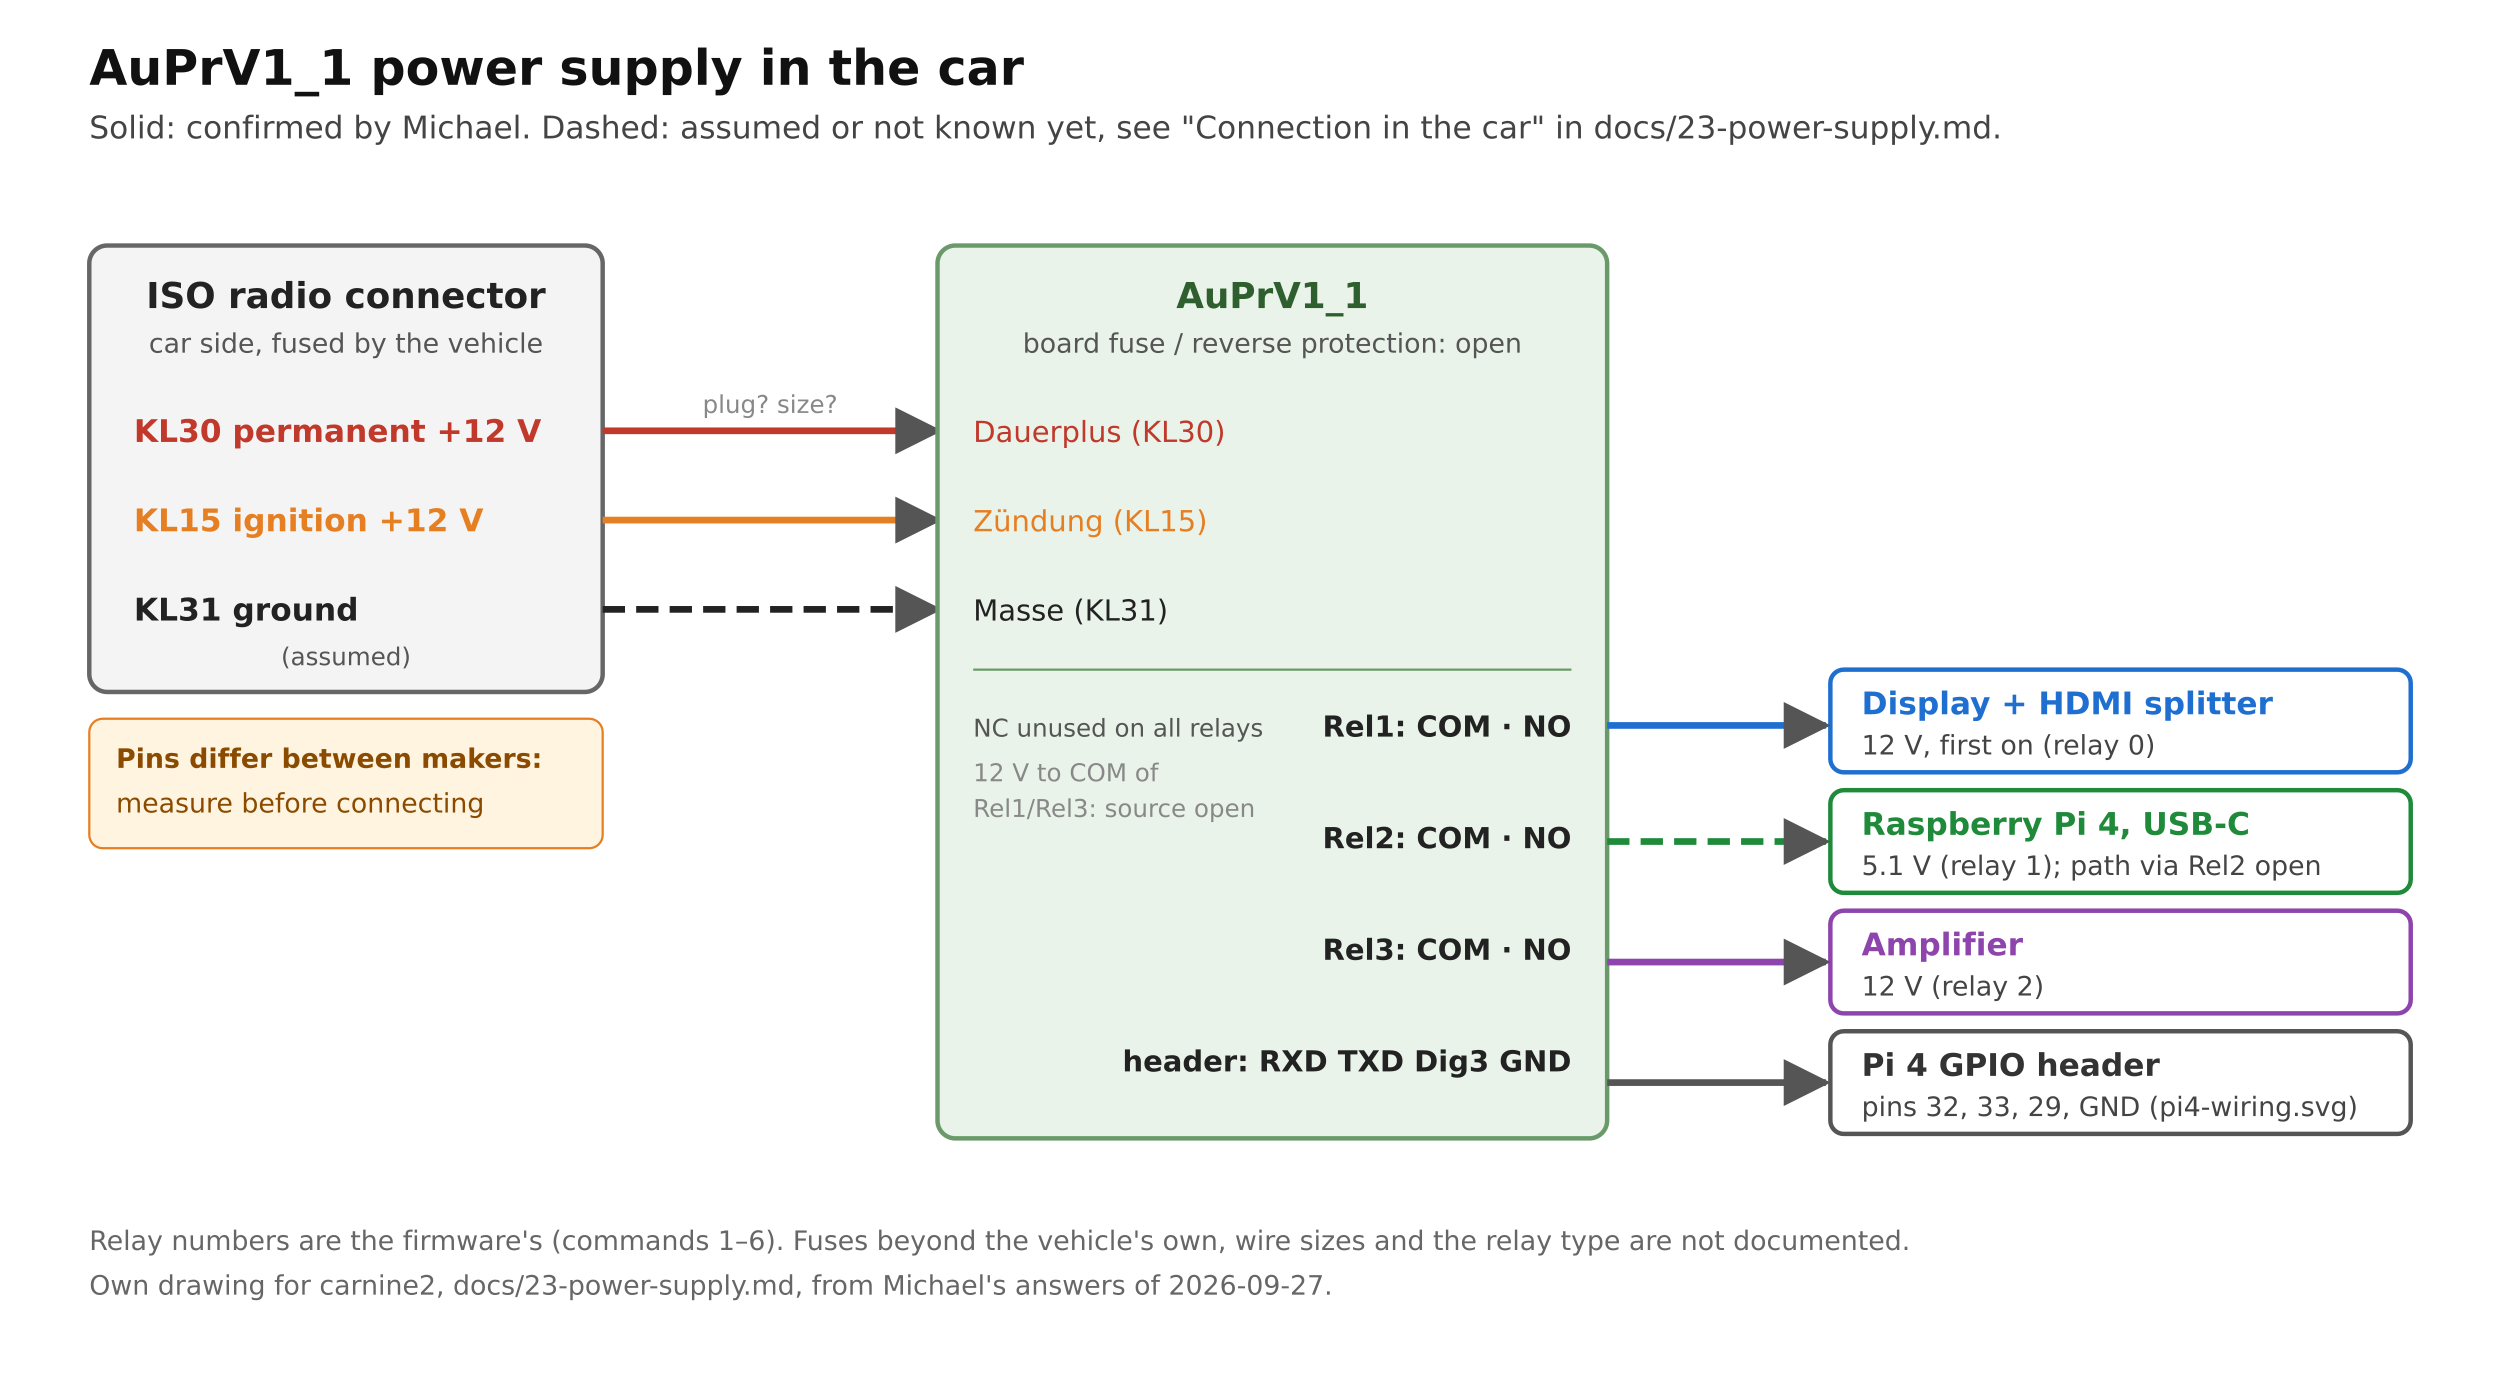
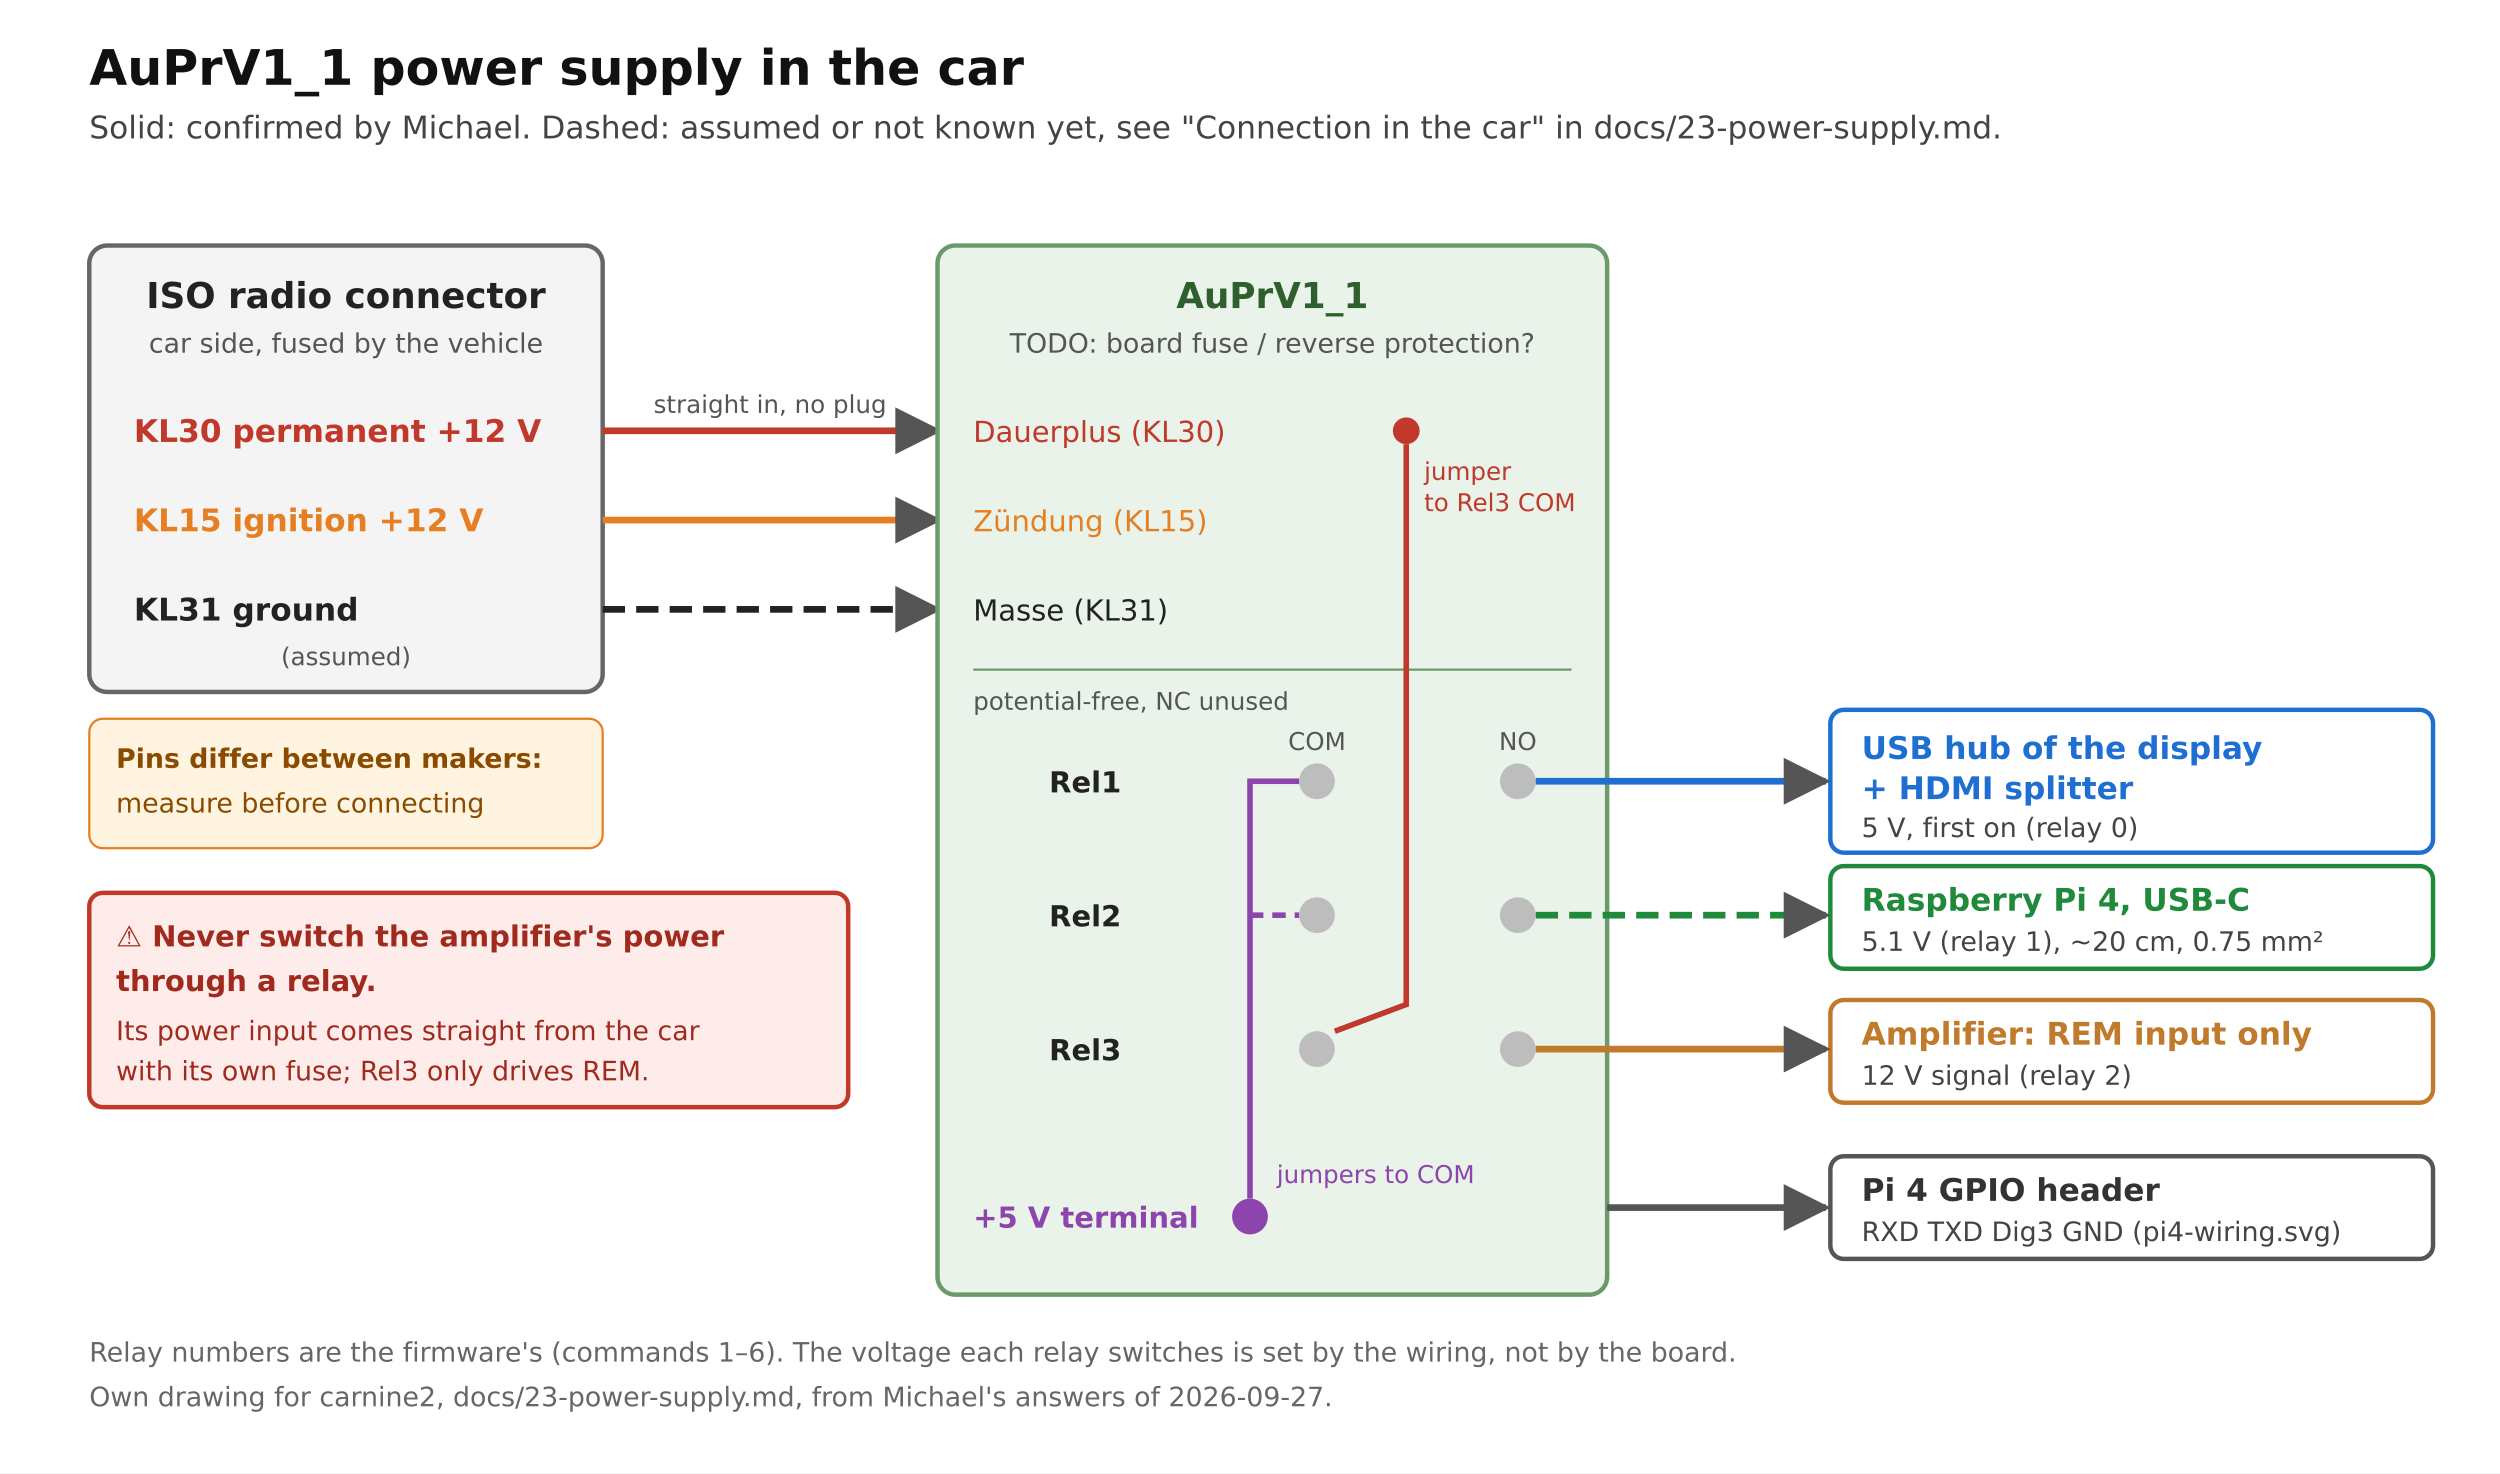
- <svg xmlns="http://www.w3.org/2000/svg" width="1120" height="620" viewBox="0 0 1120 620" font-family="DejaVu Sans, Arial, sans-serif">
+ <svg xmlns="http://www.w3.org/2000/svg" width="1120" height="660" viewBox="0 0 1120 660" font-family="DejaVu Sans, Arial, sans-serif">
  <defs>
    <marker id="arr" viewBox="0 0 10 10" refX="9" refY="5" markerWidth="7" markerHeight="7" orient="auto">
      <path d="M0,0 L10,5 L0,10 z" fill="#555" />
    </marker>
  </defs>
-   <rect width="1120" height="620" fill="#ffffff" />
+   <rect width="1120" height="660" fill="#ffffff" />
  <text x="40" y="38" font-size="22" font-weight="bold" fill="#111">AuPrV1_1 power supply in the car</text>
  <text x="40" y="62" font-size="14" fill="#444">Solid: confirmed by Michael. Dashed: assumed or not known yet, see "Connection in the car" in docs/23-power-supply.md.</text>
  <rect x="40" y="110" width="230" height="200" rx="8" fill="#f4f4f4" stroke="#666" stroke-width="2" />
  <text x="155" y="138" font-size="16" font-weight="bold" text-anchor="middle" fill="#222">ISO radio connector</text>
  <text x="155" y="158" font-size="12" text-anchor="middle" fill="#555">car side, fused by the vehicle</text>
  <text x="60" y="198" font-size="14" fill="#c0392b" font-weight="bold">KL30 permanent +12 V</text>
  <text x="60" y="238" font-size="14" fill="#e67e22" font-weight="bold">KL15 ignition +12 V</text>
  <text x="60" y="278" font-size="14" fill="#222" font-weight="bold">KL31 ground</text>
  <text x="155" y="298" font-size="11" text-anchor="middle" fill="#555">(assumed)</text>
  <rect x="40" y="322" width="230" height="58" rx="6" fill="#fff4e0" stroke="#e67e22" />
  <text x="52" y="344" font-size="12" fill="#8a4b00" font-weight="bold">Pins differ between makers:</text>
  <text x="52" y="364" font-size="12" fill="#8a4b00">measure before connecting</text>
+   <text x="345" y="185" font-size="11" text-anchor="middle" fill="#555">straight in, no plug</text>
  <path d="M270,193 L420,193" stroke="#c0392b" stroke-width="3" marker-end="url(#arr)" />
  <path d="M270,233 L420,233" stroke="#e67e22" stroke-width="3" marker-end="url(#arr)" />
  <path d="M270,273 L420,273" stroke="#222" stroke-width="3" stroke-dasharray="10 5" marker-end="url(#arr)" />
-   <text x="345" y="185" font-size="11" text-anchor="middle" fill="#888">plug? size?</text>
-   <rect x="420" y="110" width="300" height="400" rx="8" fill="#e9f3e9" stroke="#6a9a6a" stroke-width="2" />
+   <rect x="420" y="110" width="300" height="470" rx="8" fill="#e9f3e9" stroke="#6a9a6a" stroke-width="2" />
  <text x="570" y="138" font-size="16" font-weight="bold" text-anchor="middle" fill="#2f5f2f">AuPrV1_1</text>
-   <text x="570" y="158" font-size="12" text-anchor="middle" fill="#555">board fuse / reverse protection: open</text>
+   <text x="570" y="158" font-size="12" text-anchor="middle" fill="#555">TODO: board fuse / reverse protection?</text>
  <text x="436" y="198" font-size="13" fill="#c0392b">Dauerplus (KL30)</text>
  <text x="436" y="238" font-size="13" fill="#e67e22">Zündung (KL15)</text>
  <text x="436" y="278" font-size="13" fill="#222">Masse (KL31)</text>
  <line x1="436" y1="300" x2="704" y2="300" stroke="#6a9a6a" />
-   <text x="704" y="330" font-size="13" text-anchor="end" fill="#222" font-weight="bold">Rel1: COM · NO</text>
-   <text x="704" y="380" font-size="13" text-anchor="end" fill="#222" font-weight="bold">Rel2: COM · NO</text>
-   <text x="704" y="430" font-size="13" text-anchor="end" fill="#222" font-weight="bold">Rel3: COM · NO</text>
-   <text x="704" y="480" font-size="13" text-anchor="end" fill="#222" font-weight="bold">header: RXD TXD Dig3 GND</text>
-   <text x="436" y="330" font-size="11" fill="#555">NC unused on all relays</text>
-   <text x="436" y="350" font-size="11" fill="#888">12 V to COM of</text>
-   <text x="436" y="366" font-size="11" fill="#888">Rel1/Rel3: source open</text>
-   <rect x="820" y="300" width="260" height="46" rx="6" fill="#fff" stroke="#1f6fd1" stroke-width="2" />
-   <text x="834" y="320" font-size="14" font-weight="bold" fill="#1f6fd1">Display + HDMI splitter</text>
-   <text x="834" y="338" font-size="12" fill="#444">12 V, first on (relay 0)</text>
-   <path d="M720,325 L818,325" stroke="#1f6fd1" stroke-width="3" marker-end="url(#arr)" />
-   <rect x="820" y="354" width="260" height="46" rx="6" fill="#fff" stroke="#1e8a3a" stroke-width="2" />
-   <text x="834" y="374" font-size="14" font-weight="bold" fill="#1e8a3a">Raspberry Pi 4, USB-C</text>
-   <text x="834" y="392" font-size="12" fill="#444">5.1 V (relay 1); path via Rel2 open</text>
-   <path d="M720,377 L818,377" stroke="#1e8a3a" stroke-width="3" stroke-dasharray="10 5" marker-end="url(#arr)" />
-   <rect x="820" y="408" width="260" height="46" rx="6" fill="#fff" stroke="#8e44ad" stroke-width="2" />
-   <text x="834" y="428" font-size="14" font-weight="bold" fill="#8e44ad">Amplifier</text>
-   <text x="834" y="446" font-size="12" fill="#444">12 V (relay 2)</text>
-   <path d="M720,431 L818,431" stroke="#8e44ad" stroke-width="3" marker-end="url(#arr)" />
-   <rect x="820" y="462" width="260" height="46" rx="6" fill="#fff" stroke="#555" stroke-width="2" />
-   <text x="834" y="482" font-size="14" font-weight="bold" fill="#333">Pi 4 GPIO header</text>
-   <text x="834" y="500" font-size="12" fill="#444">pins 32, 33, 29, GND (pi4-wiring.svg)</text>
-   <path d="M720,485 L818,485" stroke="#555" stroke-width="3" marker-end="url(#arr)" />
-   <text x="40" y="560" font-size="12" fill="#666">Relay numbers are the firmware's (commands 1–6). Fuses beyond the vehicle's own, wire sizes and the relay type are not documented.</text>
-   <text x="40" y="580" font-size="12" fill="#666">Own drawing for carnine2, docs/23-power-supply.md, from Michael's answers of 2026-09-27.</text>
+   <text x="436" y="318" font-size="11" fill="#555">potential-free, NC unused</text>
+   <g font-size="13" font-weight="bold" fill="#222">
+     <text x="470" y="355">Rel1</text>
+     <text x="470" y="415">Rel2</text>
+     <text x="470" y="475">Rel3</text>
+   </g>
+   <g font-size="11" fill="#555" text-anchor="middle">
+     <text x="590" y="336">COM</text>
+     <text x="680" y="336">NO</text>
+   </g>
+   <circle cx="590" cy="350" r="8" fill="#bdbdbd" />
+   <circle cx="680" cy="350" r="8" fill="#bdbdbd" />
+   <circle cx="590" cy="410" r="8" fill="#bdbdbd" />
+   <circle cx="680" cy="410" r="8" fill="#bdbdbd" />
+   <circle cx="590" cy="470" r="8" fill="#bdbdbd" />
+   <circle cx="680" cy="470" r="8" fill="#bdbdbd" />
+   <text x="436" y="550" font-size="13" font-weight="bold" fill="#8e44ad">+5 V terminal</text>
+   <circle cx="560" cy="545" r="8" fill="#8e44ad" />
+   <path d="M560,537 L560,350 L582,350" stroke="#8e44ad" stroke-width="2.5" fill="none" />
+   <path d="M560,410 L582,410" stroke="#8e44ad" stroke-width="2.5" stroke-dasharray="6 4" fill="none" />
+   <text x="572" y="530" font-size="11" fill="#8e44ad">jumpers to COM</text>
+   <circle cx="630" cy="193" r="6" fill="#c0392b" />
+   <path d="M630,199 L630,450 L598,462" stroke="#c0392b" stroke-width="2.5" fill="none" />
+   <text x="638" y="215" font-size="11" fill="#c0392b">jumper</text>
+   <text x="638" y="229" font-size="11" fill="#c0392b">to Rel3 COM</text>
+   <rect x="40" y="400" width="340" height="96" rx="6" fill="#fdecea" stroke="#c0392b" stroke-width="2" />
+   <text x="52" y="424" font-size="13" font-weight="bold" fill="#a02a1e">⚠ Never switch the amplifier's power</text>
+   <text x="52" y="444" font-size="13" font-weight="bold" fill="#a02a1e">through a relay.</text>
+   <text x="52" y="466" font-size="12" fill="#a02a1e">Its power input comes straight from the car</text>
+   <text x="52" y="484" font-size="12" fill="#a02a1e">with its own fuse; Rel3 only drives REM.</text>
+   <rect x="820" y="318" width="270" height="64" rx="6" fill="#fff" stroke="#1f6fd1" stroke-width="2" />
+   <text x="834" y="340" font-size="14" font-weight="bold" fill="#1f6fd1">USB hub of the display</text>
+   <text x="834" y="358" font-size="14" font-weight="bold" fill="#1f6fd1">+ HDMI splitter</text>
+   <text x="834" y="375" font-size="12" fill="#444">5 V, first on (relay 0)</text>
+   <path d="M688,350 L818,350" stroke="#1f6fd1" stroke-width="3" marker-end="url(#arr)" />
+   <rect x="820" y="388" width="270" height="46" rx="6" fill="#fff" stroke="#1e8a3a" stroke-width="2" />
+   <text x="834" y="408" font-size="14" font-weight="bold" fill="#1e8a3a">Raspberry Pi 4, USB-C</text>
+   <text x="834" y="426" font-size="12" fill="#444">5.1 V (relay 1), ~20 cm, 0.75 mm²</text>
+   <path d="M688,410 L818,410" stroke="#1e8a3a" stroke-width="3" stroke-dasharray="10 5" marker-end="url(#arr)" />
+   <rect x="820" y="448" width="270" height="46" rx="6" fill="#fff" stroke="#c07a2b" stroke-width="2" />
+   <text x="834" y="468" font-size="14" font-weight="bold" fill="#c07a2b">Amplifier: REM input only</text>
+   <text x="834" y="486" font-size="12" fill="#444">12 V signal (relay 2)</text>
+   <path d="M688,470 L818,470" stroke="#c07a2b" stroke-width="3" marker-end="url(#arr)" />
+   <rect x="820" y="518" width="270" height="46" rx="6" fill="#fff" stroke="#555" stroke-width="2" />
+   <text x="834" y="538" font-size="14" font-weight="bold" fill="#333">Pi 4 GPIO header</text>
+   <text x="834" y="556" font-size="12" fill="#444">RXD TXD Dig3 GND (pi4-wiring.svg)</text>
+   <path d="M720,541 L818,541" stroke="#555" stroke-width="3" marker-end="url(#arr)" />
+   <text x="40" y="610" font-size="12" fill="#666">Relay numbers are the firmware's (commands 1–6). The voltage each relay switches is set by the wiring, not by the board.</text>
+   <text x="40" y="630" font-size="12" fill="#666">Own drawing for carnine2, docs/23-power-supply.md, from Michael's answers of 2026-09-27.</text>
</svg>
